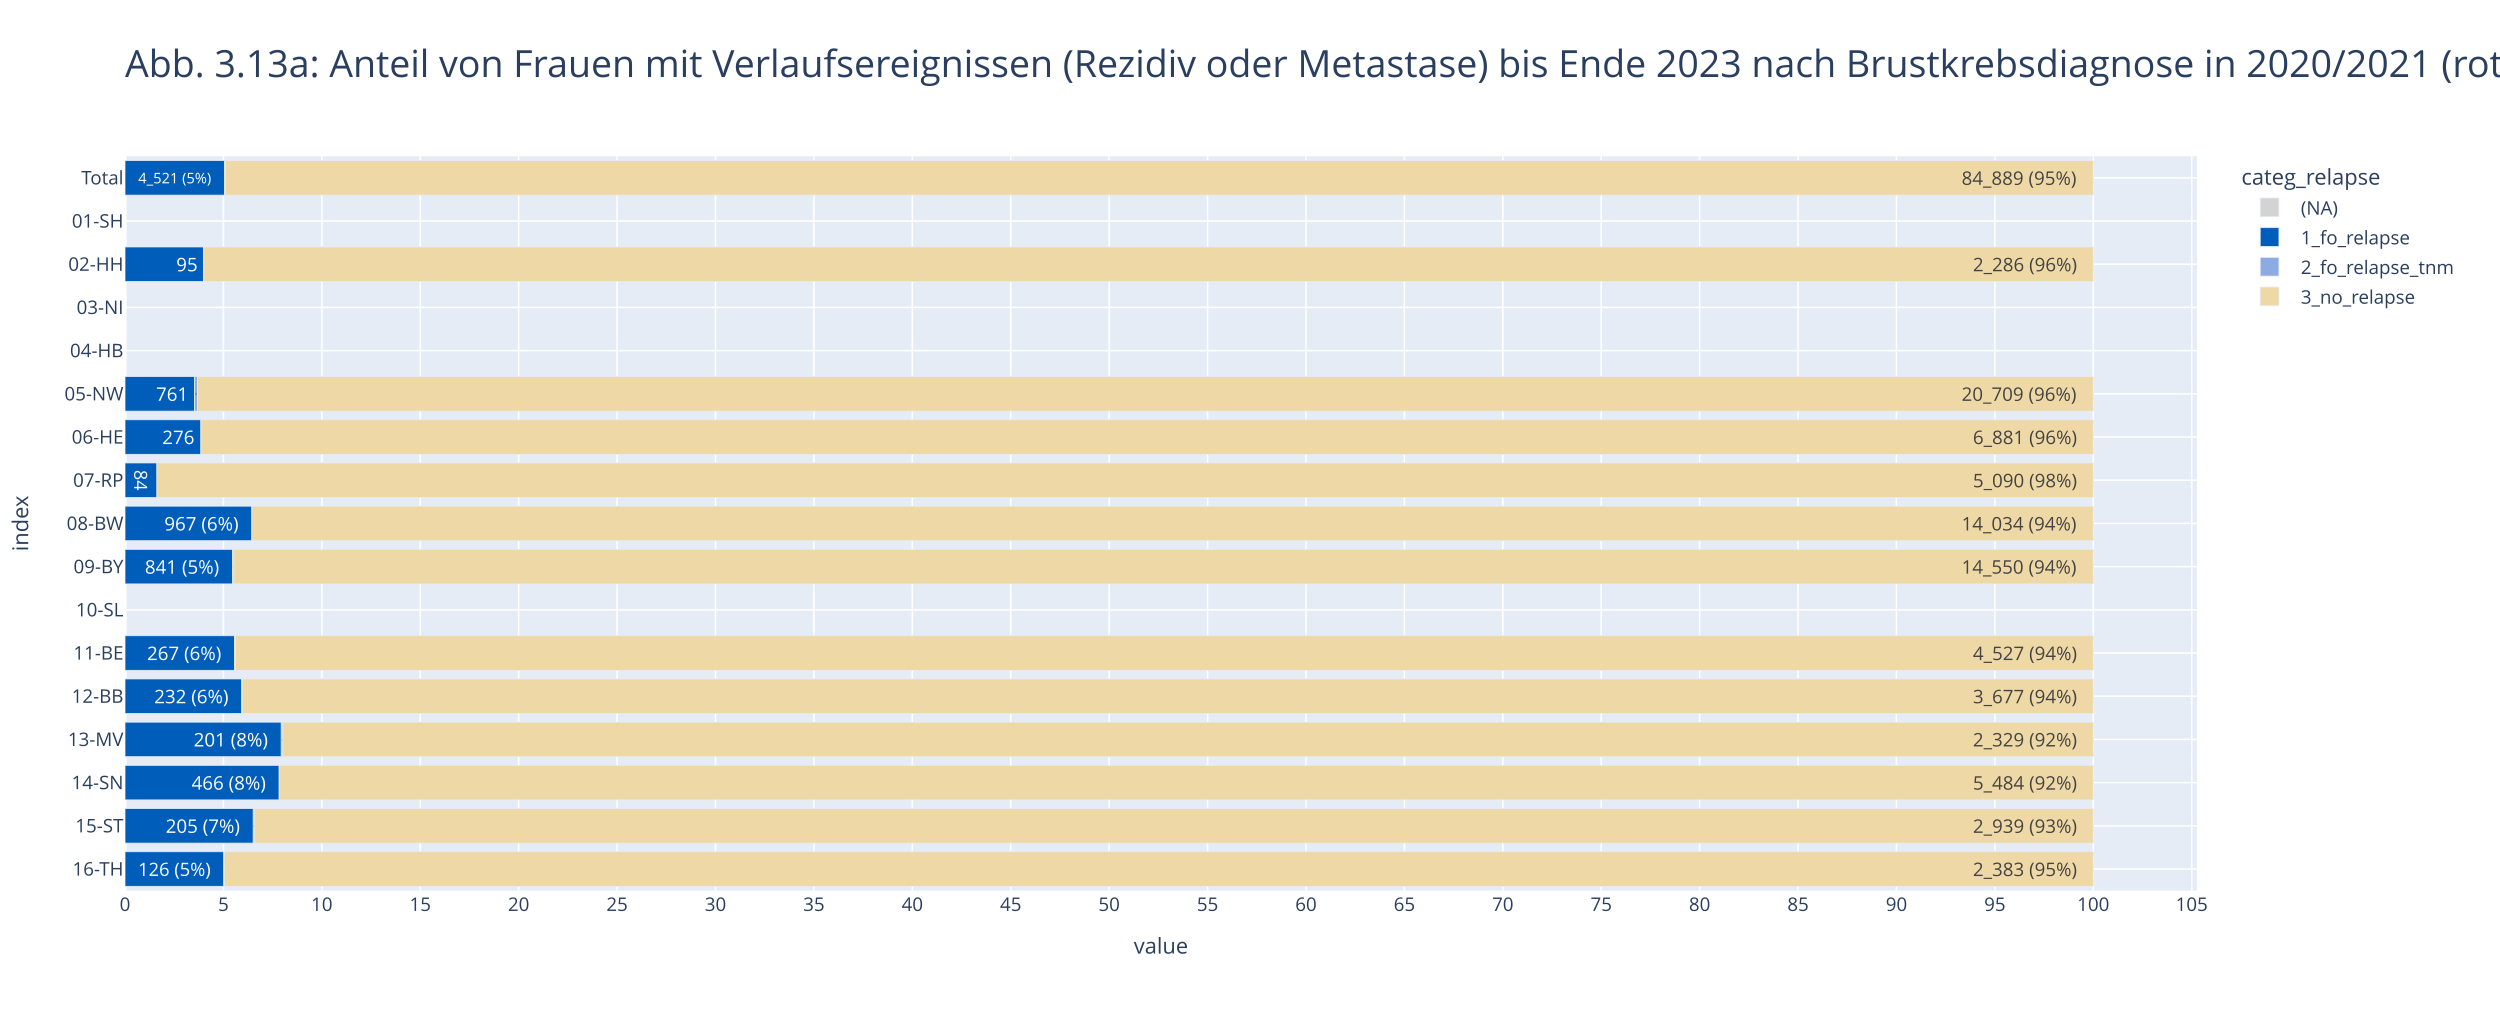
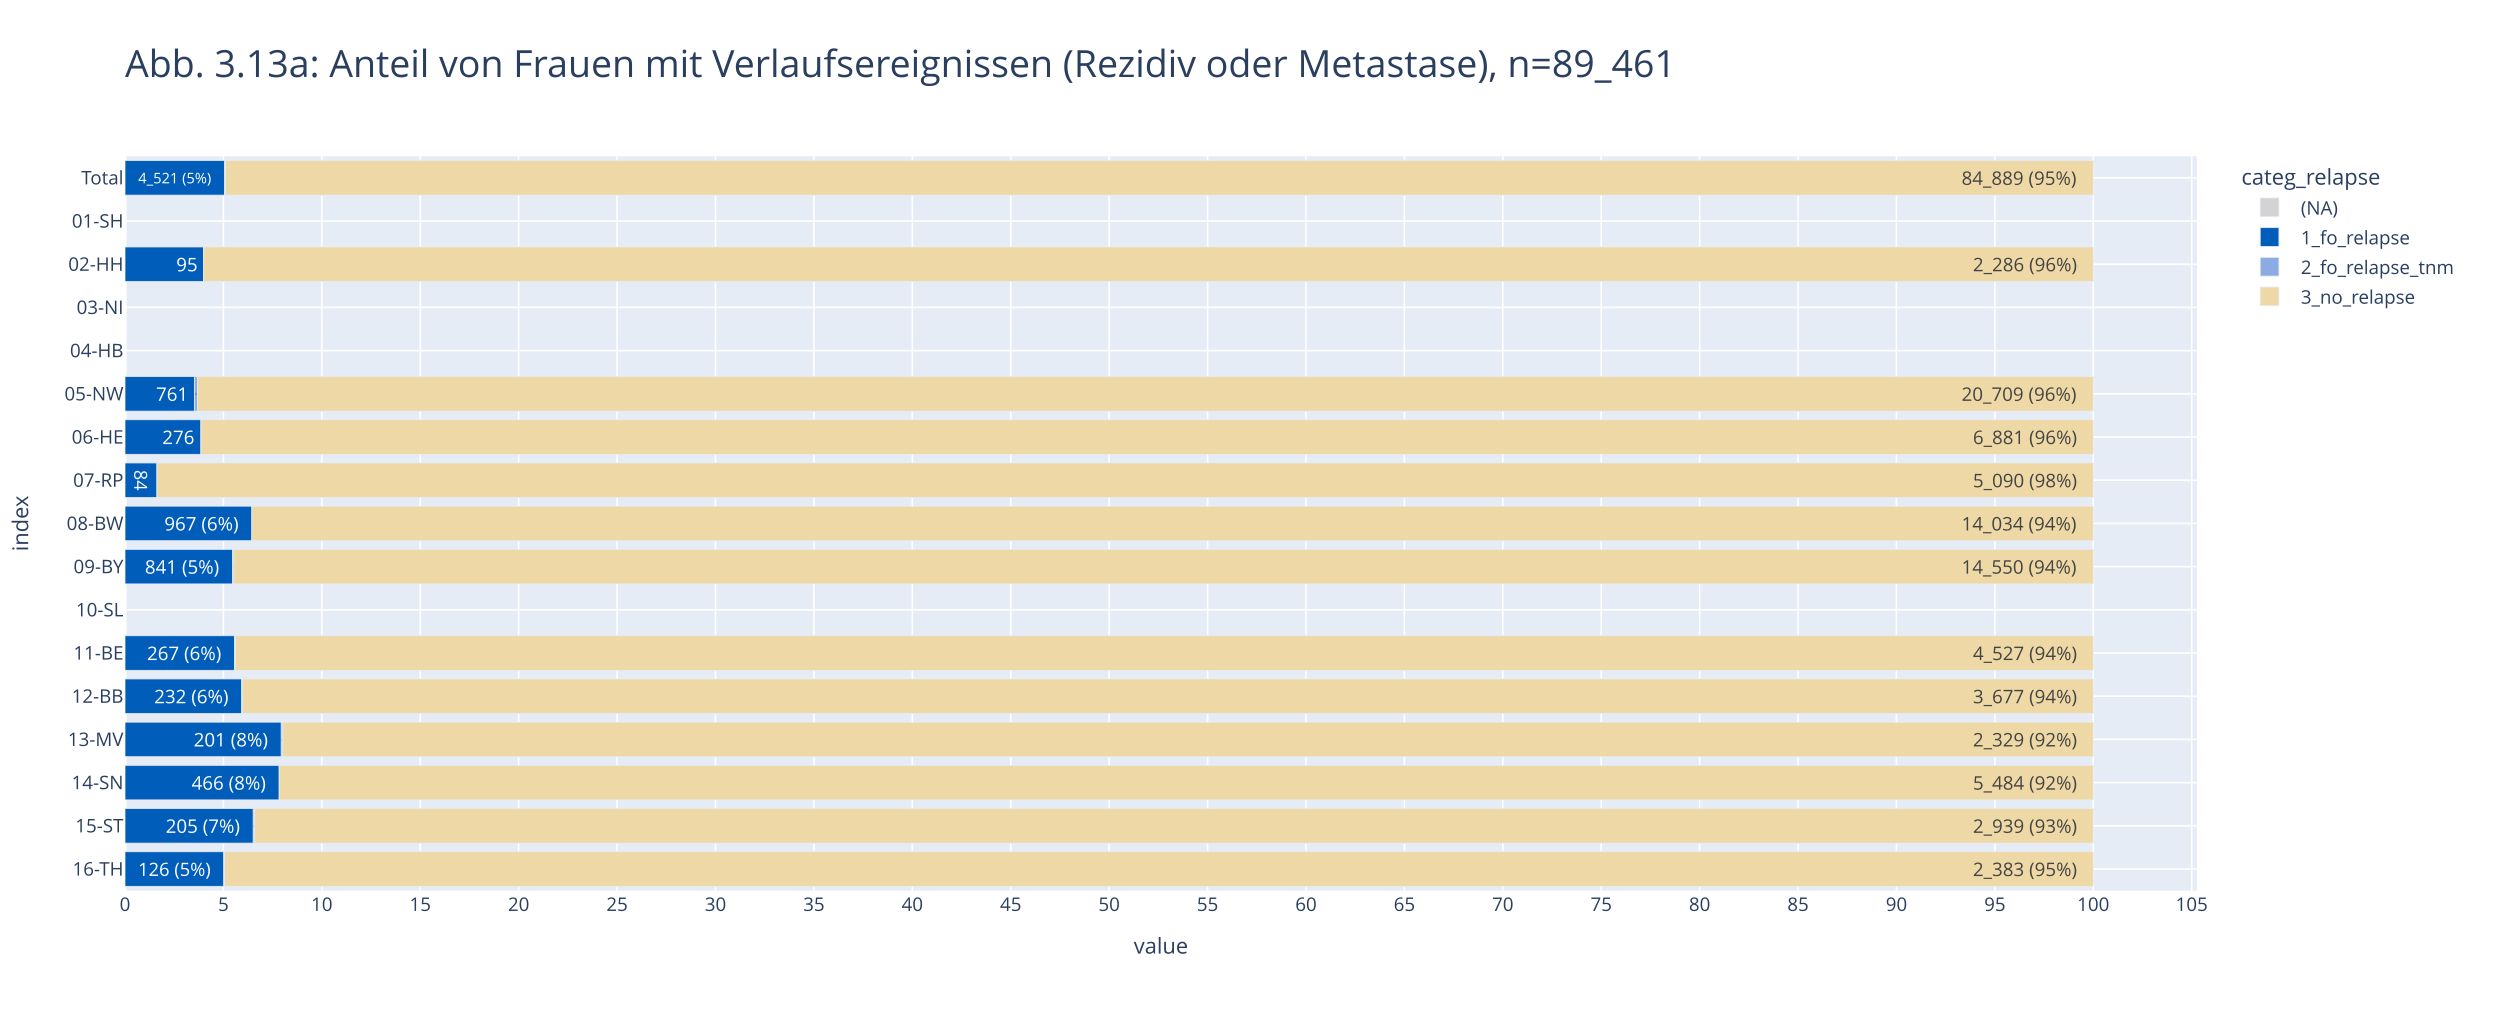
<svg xmlns="http://www.w3.org/2000/svg" class="main-svg" width="1600" height="650" style="" viewBox="0 0 1600 650">
  <rect x="0" y="0" width="1600" height="650" style="fill: rgb(255, 255, 255); fill-opacity: 1;" />
-   <defs id="defs-ddb484">
+   <defs id="defs-aba5b7">
    <g class="clips">
-       <clipPath id="clipddb484xyplot" class="plotclip">
+       <clipPath id="clipaba5b7xyplot" class="plotclip">
        <rect width="1326" height="470" />
      </clipPath>
-       <clipPath class="axesclip" id="clipddb484x">
+       <clipPath class="axesclip" id="clipaba5b7x">
        <rect x="80" y="0" width="1326" height="650" />
      </clipPath>
-       <clipPath class="axesclip" id="clipddb484y">
+       <clipPath class="axesclip" id="clipaba5b7y">
        <rect x="0" y="100" width="1600" height="470" />
      </clipPath>
-       <clipPath class="axesclip" id="clipddb484xy">
+       <clipPath class="axesclip" id="clipaba5b7xy">
        <rect x="80" y="100" width="1326" height="470" />
      </clipPath>
    </g>
    <g class="gradients" />
    <g class="patterns" />
  </defs>
  <g class="bglayer">
    <rect class="bg" x="80" y="100" width="1326" height="470" style="fill: rgb(229, 236, 246); fill-opacity: 1; stroke-width: 0;" />
  </g>
  <g class="layer-below">
    <g class="imagelayer" />
    <g class="shapelayer" />
  </g>
  <g class="cartesianlayer">
    <g class="subplot xy">
      <g class="layer-subplot">
        <g class="shapelayer" />
        <g class="imagelayer" />
      </g>
      <g class="minor-gridlayer">
        <g class="x" />
        <g class="y" />
      </g>
      <g class="gridlayer">
        <g class="x">
          <path class="xgrid crisp" transform="translate(142.99,0)" d="M0,100v470" style="stroke: rgb(255, 255, 255); stroke-opacity: 1; stroke-width: 1px;" />
          <path class="xgrid crisp" transform="translate(205.97,0)" d="M0,100v470" style="stroke: rgb(255, 255, 255); stroke-opacity: 1; stroke-width: 1px;" />
          <path class="xgrid crisp" transform="translate(268.96,0)" d="M0,100v470" style="stroke: rgb(255, 255, 255); stroke-opacity: 1; stroke-width: 1px;" />
          <path class="xgrid crisp" transform="translate(331.94,0)" d="M0,100v470" style="stroke: rgb(255, 255, 255); stroke-opacity: 1; stroke-width: 1px;" />
          <path class="xgrid crisp" transform="translate(394.93,0)" d="M0,100v470" style="stroke: rgb(255, 255, 255); stroke-opacity: 1; stroke-width: 1px;" />
          <path class="xgrid crisp" transform="translate(457.91,0)" d="M0,100v470" style="stroke: rgb(255, 255, 255); stroke-opacity: 1; stroke-width: 1px;" />
          <path class="xgrid crisp" transform="translate(520.9,0)" d="M0,100v470" style="stroke: rgb(255, 255, 255); stroke-opacity: 1; stroke-width: 1px;" />
          <path class="xgrid crisp" transform="translate(583.88,0)" d="M0,100v470" style="stroke: rgb(255, 255, 255); stroke-opacity: 1; stroke-width: 1px;" />
          <path class="xgrid crisp" transform="translate(646.87,0)" d="M0,100v470" style="stroke: rgb(255, 255, 255); stroke-opacity: 1; stroke-width: 1px;" />
          <path class="xgrid crisp" transform="translate(709.85,0)" d="M0,100v470" style="stroke: rgb(255, 255, 255); stroke-opacity: 1; stroke-width: 1px;" />
          <path class="xgrid crisp" transform="translate(772.84,0)" d="M0,100v470" style="stroke: rgb(255, 255, 255); stroke-opacity: 1; stroke-width: 1px;" />
          <path class="xgrid crisp" transform="translate(835.82,0)" d="M0,100v470" style="stroke: rgb(255, 255, 255); stroke-opacity: 1; stroke-width: 1px;" />
          <path class="xgrid crisp" transform="translate(898.81,0)" d="M0,100v470" style="stroke: rgb(255, 255, 255); stroke-opacity: 1; stroke-width: 1px;" />
          <path class="xgrid crisp" transform="translate(961.79,0)" d="M0,100v470" style="stroke: rgb(255, 255, 255); stroke-opacity: 1; stroke-width: 1px;" />
          <path class="xgrid crisp" transform="translate(1024.78,0)" d="M0,100v470" style="stroke: rgb(255, 255, 255); stroke-opacity: 1; stroke-width: 1px;" />
          <path class="xgrid crisp" transform="translate(1087.76,0)" d="M0,100v470" style="stroke: rgb(255, 255, 255); stroke-opacity: 1; stroke-width: 1px;" />
          <path class="xgrid crisp" transform="translate(1150.75,0)" d="M0,100v470" style="stroke: rgb(255, 255, 255); stroke-opacity: 1; stroke-width: 1px;" />
          <path class="xgrid crisp" transform="translate(1213.73,0)" d="M0,100v470" style="stroke: rgb(255, 255, 255); stroke-opacity: 1; stroke-width: 1px;" />
          <path class="xgrid crisp" transform="translate(1276.72,0)" d="M0,100v470" style="stroke: rgb(255, 255, 255); stroke-opacity: 1; stroke-width: 1px;" />
          <path class="xgrid crisp" transform="translate(1339.7,0)" d="M0,100v470" style="stroke: rgb(255, 255, 255); stroke-opacity: 1; stroke-width: 1px;" />
          <path class="xgrid crisp" transform="translate(1402.69,0)" d="M0,100v470" style="stroke: rgb(255, 255, 255); stroke-opacity: 1; stroke-width: 1px;" />
        </g>
        <g class="y">
          <path class="ygrid crisp" transform="translate(0,556.18)" d="M80,0h1326" style="stroke: rgb(255, 255, 255); stroke-opacity: 1; stroke-width: 1px;" />
          <path class="ygrid crisp" transform="translate(0,528.53)" d="M80,0h1326" style="stroke: rgb(255, 255, 255); stroke-opacity: 1; stroke-width: 1px;" />
          <path class="ygrid crisp" transform="translate(0,500.88)" d="M80,0h1326" style="stroke: rgb(255, 255, 255); stroke-opacity: 1; stroke-width: 1px;" />
          <path class="ygrid crisp" transform="translate(0,473.24)" d="M80,0h1326" style="stroke: rgb(255, 255, 255); stroke-opacity: 1; stroke-width: 1px;" />
          <path class="ygrid crisp" transform="translate(0,445.59)" d="M80,0h1326" style="stroke: rgb(255, 255, 255); stroke-opacity: 1; stroke-width: 1px;" />
          <path class="ygrid crisp" transform="translate(0,417.94)" d="M80,0h1326" style="stroke: rgb(255, 255, 255); stroke-opacity: 1; stroke-width: 1px;" />
          <path class="ygrid crisp" transform="translate(0,390.29)" d="M80,0h1326" style="stroke: rgb(255, 255, 255); stroke-opacity: 1; stroke-width: 1px;" />
          <path class="ygrid crisp" transform="translate(0,362.65)" d="M80,0h1326" style="stroke: rgb(255, 255, 255); stroke-opacity: 1; stroke-width: 1px;" />
          <path class="ygrid crisp" transform="translate(0,335)" d="M80,0h1326" style="stroke: rgb(255, 255, 255); stroke-opacity: 1; stroke-width: 1px;" />
          <path class="ygrid crisp" transform="translate(0,307.35)" d="M80,0h1326" style="stroke: rgb(255, 255, 255); stroke-opacity: 1; stroke-width: 1px;" />
          <path class="ygrid crisp" transform="translate(0,279.71)" d="M80,0h1326" style="stroke: rgb(255, 255, 255); stroke-opacity: 1; stroke-width: 1px;" />
          <path class="ygrid crisp" transform="translate(0,252.06)" d="M80,0h1326" style="stroke: rgb(255, 255, 255); stroke-opacity: 1; stroke-width: 1px;" />
          <path class="ygrid crisp" transform="translate(0,224.41)" d="M80,0h1326" style="stroke: rgb(255, 255, 255); stroke-opacity: 1; stroke-width: 1px;" />
          <path class="ygrid crisp" transform="translate(0,196.76)" d="M80,0h1326" style="stroke: rgb(255, 255, 255); stroke-opacity: 1; stroke-width: 1px;" />
          <path class="ygrid crisp" transform="translate(0,169.12)" d="M80,0h1326" style="stroke: rgb(255, 255, 255); stroke-opacity: 1; stroke-width: 1px;" />
          <path class="ygrid crisp" transform="translate(0,141.47)" d="M80,0h1326" style="stroke: rgb(255, 255, 255); stroke-opacity: 1; stroke-width: 1px;" />
          <path class="ygrid crisp" transform="translate(0,113.82)" d="M80,0h1326" style="stroke: rgb(255, 255, 255); stroke-opacity: 1; stroke-width: 1px;" />
        </g>
      </g>
      <g class="zerolinelayer">
        <path class="xzl zl crisp" transform="translate(80,0)" d="M0,100v470" style="stroke: rgb(255, 255, 255); stroke-opacity: 1; stroke-width: 2px;" />
      </g>
      <g class="layer-between">
        <g class="shapelayer" />
        <g class="imagelayer" />
      </g>
      <path class="xlines-below" />
      <path class="ylines-below" />
      <g class="overlines-below" />
      <g class="xaxislayer-below" />
      <g class="yaxislayer-below" />
      <g class="overaxes-below" />
      <g class="overplot">
-         <g class="xy" transform="translate(80,100)" clip-path="url(#clipddb484xyplot)">
+         <g class="xy" transform="translate(80,100)" clip-path="url(#clipaba5b7xyplot)">
          <g class="barlayer mlayer">
            <g class="trace bars" style="opacity: 1;">
              <g class="points">
                <g class="point">
                  <path d="M0,24.88V2.76H0V24.88Z" style="vector-effect: none; opacity: 1; stroke-width: 0.5px; fill: rgb(211, 211, 211); fill-opacity: 1; stroke: rgb(229, 236, 246); stroke-opacity: 1;" />
                </g>
                <g class="point">
                  <path d="M0,0Z" style="vector-effect: none; opacity: 1; stroke-width: 0px; fill: rgb(211, 211, 211); fill-opacity: 1; stroke: rgb(229, 236, 246); stroke-opacity: 1;" />
                </g>
                <g class="point">
                  <path d="M0,0Z" style="vector-effect: none; opacity: 1; stroke-width: 0px; fill: rgb(211, 211, 211); fill-opacity: 1; stroke: rgb(229, 236, 246); stroke-opacity: 1;" />
                </g>
                <g class="point">
                  <path d="M0,0Z" style="vector-effect: none; opacity: 1; stroke-width: 0px; fill: rgb(211, 211, 211); fill-opacity: 1; stroke: rgb(229, 236, 246); stroke-opacity: 1;" />
                </g>
                <g class="point">
                  <path d="M0,0Z" style="vector-effect: none; opacity: 1; stroke-width: 0px; fill: rgb(211, 211, 211); fill-opacity: 1; stroke: rgb(229, 236, 246); stroke-opacity: 1;" />
                </g>
              </g>
            </g>
            <g class="trace bars" style="opacity: 1;">
              <g class="points">
                <g class="point">
                  <path d="M0,24.88V2.76H63.66V24.88Z" style="vector-effect: none; opacity: 1; stroke-width: 0.5px; fill: rgb(0, 93, 185); fill-opacity: 1; stroke: rgb(229, 236, 246); stroke-opacity: 1;" />
                  <text class="bartext bartext-inside" text-anchor="middle" data-notex="1" x="0" y="0" style="font-family: 'Open Sans', verdana, arial, sans-serif; font-size: 12px; fill: rgb(255, 255, 255); fill-opacity: 1; white-space: pre;" transform="translate(31.83,17.33526)scale(0.7811685)">4_521 (5%)</text>
                </g>
                <g class="point">
                  <path d="M0,80.18V58.06H50.26V80.18Z" style="vector-effect: none; opacity: 1; stroke-width: 0.5px; fill: rgb(0, 93, 185); fill-opacity: 1; stroke: rgb(229, 236, 246); stroke-opacity: 1;" />
                  <text class="bartext bartext-inside" text-anchor="middle" data-notex="1" x="0" y="0" style="font-family: 'Open Sans', verdana, arial, sans-serif; font-size: 12px; fill: rgb(255, 255, 255); fill-opacity: 1; white-space: pre;" transform="translate(39.62719,73.62)">95</text>
                </g>
                <g class="point">
                  <path d="M0,163.12V141H44.58V163.12Z" style="vector-effect: none; opacity: 1; stroke-width: 0.5px; fill: rgb(0, 93, 185); fill-opacity: 1; stroke: rgb(229, 236, 246); stroke-opacity: 1;" />
                  <text class="bartext bartext-inside" text-anchor="middle" data-notex="1" x="0" y="0" style="font-family: 'Open Sans', verdana, arial, sans-serif; font-size: 12px; fill: rgb(255, 255, 255); fill-opacity: 1; white-space: pre;" transform="translate(30.13469,156.56)">761</text>
                </g>
                <g class="point">
                  <path d="M0,190.76V168.65H48.58V190.76Z" style="vector-effect: none; opacity: 1; stroke-width: 0.5px; fill: rgb(0, 93, 185); fill-opacity: 1; stroke: rgb(229, 236, 246); stroke-opacity: 1;" />
                  <text class="bartext bartext-inside" text-anchor="middle" data-notex="1" x="0" y="0" style="font-family: 'Open Sans', verdana, arial, sans-serif; font-size: 12px; fill: rgb(255, 255, 255); fill-opacity: 1; white-space: pre;" transform="translate(34.13469,184.205)">276</text>
                </g>
                <g class="point">
                  <path d="M0,218.41V196.29H20.45V218.41Z" style="vector-effect: none; opacity: 1; stroke-width: 0.5px; fill: rgb(0, 93, 185); fill-opacity: 1; stroke: rgb(229, 236, 246); stroke-opacity: 1;" />
                  <text class="bartext bartext-inside" text-anchor="middle" data-notex="1" x="0" y="0" style="font-family: 'Open Sans', verdana, arial, sans-serif; font-size: 12px; fill: rgb(255, 255, 255); fill-opacity: 1; white-space: pre;" transform="translate(10.225,211.685)scale(0.9633333)rotate(90 0 -4.5)">84</text>
                </g>
                <g class="point">
                  <path d="M0,246.06V223.94H81.2V246.06Z" style="vector-effect: none; opacity: 1; stroke-width: 0.5px; fill: rgb(0, 93, 185); fill-opacity: 1; stroke: rgb(229, 236, 246); stroke-opacity: 1;" />
                  <text class="bartext bartext-inside" text-anchor="middle" data-notex="1" x="0" y="0" style="font-family: 'Open Sans', verdana, arial, sans-serif; font-size: 12px; fill: rgb(255, 255, 255); fill-opacity: 1; white-space: pre;" transform="translate(48.92656,239.5)">967 (6%)</text>
                </g>
                <g class="point">
                  <path d="M0,273.71V251.59H68.78V273.71Z" style="vector-effect: none; opacity: 1; stroke-width: 0.5px; fill: rgb(0, 93, 185); fill-opacity: 1; stroke: rgb(229, 236, 246); stroke-opacity: 1;" />
                  <text class="bartext bartext-inside" text-anchor="middle" data-notex="1" x="0" y="0" style="font-family: 'Open Sans', verdana, arial, sans-serif; font-size: 12px; fill: rgb(255, 255, 255); fill-opacity: 1; white-space: pre;" transform="translate(36.50656,267.15)">841 (5%)</text>
                </g>
                <g class="point">
                  <path d="M0,329V306.88H70.13V329Z" style="vector-effect: none; opacity: 1; stroke-width: 0.5px; fill: rgb(0, 93, 185); fill-opacity: 1; stroke: rgb(229, 236, 246); stroke-opacity: 1;" />
                  <text class="bartext bartext-inside" text-anchor="middle" data-notex="1" x="0" y="0" style="font-family: 'Open Sans', verdana, arial, sans-serif; font-size: 12px; fill: rgb(255, 255, 255); fill-opacity: 1; white-space: pre;" transform="translate(37.85656,322.44)">267 (6%)</text>
                </g>
                <g class="point">
                  <path d="M0,356.65V334.53H74.74V356.65Z" style="vector-effect: none; opacity: 1; stroke-width: 0.5px; fill: rgb(0, 93, 185); fill-opacity: 1; stroke: rgb(229, 236, 246); stroke-opacity: 1;" />
                  <text class="bartext bartext-inside" text-anchor="middle" data-notex="1" x="0" y="0" style="font-family: 'Open Sans', verdana, arial, sans-serif; font-size: 12px; fill: rgb(255, 255, 255); fill-opacity: 1; white-space: pre;" transform="translate(42.46656,350.09)">232 (6%)</text>
                </g>
                <g class="point">
                  <path d="M0,384.29V362.18H100V384.29Z" style="vector-effect: none; opacity: 1; stroke-width: 0.5px; fill: rgb(0, 93, 185); fill-opacity: 1; stroke: rgb(229, 236, 246); stroke-opacity: 1;" />
                  <text class="bartext bartext-inside" text-anchor="middle" data-notex="1" x="0" y="0" style="font-family: 'Open Sans', verdana, arial, sans-serif; font-size: 12px; fill: rgb(255, 255, 255); fill-opacity: 1; white-space: pre;" transform="translate(67.72656,377.735)">201 (8%)</text>
                </g>
                <g class="point">
                  <path d="M0,411.94V389.82H98.66V411.94Z" style="vector-effect: none; opacity: 1; stroke-width: 0.5px; fill: rgb(0, 93, 185); fill-opacity: 1; stroke: rgb(229, 236, 246); stroke-opacity: 1;" />
                  <text class="bartext bartext-inside" text-anchor="middle" data-notex="1" x="0" y="0" style="font-family: 'Open Sans', verdana, arial, sans-serif; font-size: 12px; fill: rgb(255, 255, 255); fill-opacity: 1; white-space: pre;" transform="translate(66.38656,405.38)">466 (8%)</text>
                </g>
                <g class="point">
                  <path d="M0,439.59V417.47H82.08V439.59Z" style="vector-effect: none; opacity: 1; stroke-width: 0.5px; fill: rgb(0, 93, 185); fill-opacity: 1; stroke: rgb(229, 236, 246); stroke-opacity: 1;" />
                  <text class="bartext bartext-inside" text-anchor="middle" data-notex="1" x="0" y="0" style="font-family: 'Open Sans', verdana, arial, sans-serif; font-size: 12px; fill: rgb(255, 255, 255); fill-opacity: 1; white-space: pre;" transform="translate(49.80656,433.03)">205 (7%)</text>
                </g>
                <g class="point">
                  <path d="M0,467.24V445.12H63.24V467.24Z" style="vector-effect: none; opacity: 1; stroke-width: 0.5px; fill: rgb(0, 93, 185); fill-opacity: 1; stroke: rgb(229, 236, 246); stroke-opacity: 1;" />
                  <text class="bartext bartext-inside" text-anchor="middle" data-notex="1" x="0" y="0" style="font-family: 'Open Sans', verdana, arial, sans-serif; font-size: 12px; fill: rgb(255, 255, 255); fill-opacity: 1; white-space: pre;" transform="translate(31.62,460.5796)scale(0.9776781)">126 (5%)</text>
                </g>
              </g>
            </g>
            <g class="trace bars" style="opacity: 1;">
              <g class="points">
                <g class="point">
                  <path d="M63.66,24.88V2.76H64.38V24.88Z" style="vector-effect: none; opacity: 1; stroke-width: 0.5px; fill: rgb(140, 171, 226); fill-opacity: 1; stroke: rgb(229, 236, 246); stroke-opacity: 1;" />
                  <text class="bartext bartext-inside" text-anchor="middle" data-notex="1" x="0" y="0" style="font-family: 'Open Sans', verdana, arial, sans-serif; font-size: 12px; fill: rgb(68, 68, 68); fill-opacity: 1; white-space: pre;" transform="translate(64.02,14.036)scale(0.048)rotate(90 0 -4.5)">51</text>
                </g>
                <g class="point">
                  <path d="M44.58,163.12V141H46.46V163.12Z" style="vector-effect: none; opacity: 1; stroke-width: 0.5px; fill: rgb(140, 171, 226); fill-opacity: 1; stroke: rgb(229, 236, 246); stroke-opacity: 1;" />
                  <text class="bartext bartext-inside" text-anchor="middle" data-notex="1" x="0" y="0" style="font-family: 'Open Sans', verdana, arial, sans-serif; font-size: 12px; fill: rgb(68, 68, 68); fill-opacity: 1; white-space: pre;" transform="translate(45.52,152.624)scale(0.1253333)rotate(90 0 -4.5)">32</text>
                </g>
                <g class="point">
                  <path d="M68.78,273.71V251.59H69.68V273.71Z" style="vector-effect: none; opacity: 1; stroke-width: 0.5px; fill: rgb(140, 171, 226); fill-opacity: 1; stroke: rgb(229, 236, 246); stroke-opacity: 1;" />
                  <text class="bartext bartext-inside" text-anchor="middle" data-notex="1" x="0" y="0" style="font-family: 'Open Sans', verdana, arial, sans-serif; font-size: 12px; fill: rgb(68, 68, 68); fill-opacity: 1; white-space: pre;" transform="translate(69.23,262.92)scale(0.06)rotate(90 0 -4.5)">11</text>
                </g>
                <g class="point">
                  <path d="M70.13,329V306.88H70.65V329Z" style="vector-effect: none; opacity: 1; stroke-width: 0.5px; fill: rgb(140, 171, 226); fill-opacity: 1; stroke: rgb(229, 236, 246); stroke-opacity: 1;" />
                  <text class="bartext bartext-inside" text-anchor="middle" data-notex="1" x="0" y="0" style="font-family: 'Open Sans', verdana, arial, sans-serif; font-size: 12px; fill: rgb(68, 68, 68); fill-opacity: 1; white-space: pre;" transform="translate(70.39,318.2463)scale(0.06805726)">2</text>
                </g>
                <g class="point">
                  <path d="M74.74,356.65V334.53H75.07V356.65Z" style="vector-effect: none; opacity: 1; stroke-width: 0.5px; fill: rgb(140, 171, 226); fill-opacity: 1; stroke: rgb(229, 236, 246); stroke-opacity: 1;" />
                  <text class="bartext bartext-inside" text-anchor="middle" data-notex="1" x="0" y="0" style="font-family: 'Open Sans', verdana, arial, sans-serif; font-size: 12px; fill: rgb(68, 68, 68); fill-opacity: 1; white-space: pre;" transform="translate(74.905,345.7844)scale(0.04319018)">1</text>
                </g>
                <g class="point">
                  <path d="M100,384.29V362.18H100.99V384.29Z" style="vector-effect: none; opacity: 1; stroke-width: 0.5px; fill: rgb(140, 171, 226); fill-opacity: 1; stroke: rgb(229, 236, 246); stroke-opacity: 1;" />
                  <text class="bartext bartext-inside" text-anchor="middle" data-notex="1" x="0" y="0" style="font-family: 'Open Sans', verdana, arial, sans-serif; font-size: 12px; fill: rgb(68, 68, 68); fill-opacity: 1; white-space: pre;" transform="translate(100.495,373.8181)scale(0.1295706)">2</text>
                </g>
                <g class="point">
                  <path d="M82.08,439.59V417.47H82.89V439.59Z" style="vector-effect: none; opacity: 1; stroke-width: 0.5px; fill: rgb(140, 171, 226); fill-opacity: 1; stroke: rgb(229, 236, 246); stroke-opacity: 1;" />
                  <text class="bartext bartext-inside" text-anchor="middle" data-notex="1" x="0" y="0" style="font-family: 'Open Sans', verdana, arial, sans-serif; font-size: 12px; fill: rgb(68, 68, 68); fill-opacity: 1; white-space: pre;" transform="translate(82.485,429.0071)scale(0.1060123)">2</text>
                </g>
                <g class="point">
                  <path d="M63.24,467.24V445.12H63.74V467.24Z" style="vector-effect: none; opacity: 1; stroke-width: 0.5px; fill: rgb(140, 171, 226); fill-opacity: 1; stroke: rgb(229, 236, 246); stroke-opacity: 1;" />
                  <text class="bartext bartext-inside" text-anchor="middle" data-notex="1" x="0" y="0" style="font-family: 'Open Sans', verdana, arial, sans-serif; font-size: 12px; fill: rgb(68, 68, 68); fill-opacity: 1; white-space: pre;" transform="translate(63.49,456.4745)scale(0.06543967)">1</text>
                </g>
              </g>
            </g>
            <g class="trace bars" style="opacity: 1;">
              <g class="points">
                <g class="point">
                  <path d="M64.38,24.88V2.76H1259.7V24.88Z" style="vector-effect: none; opacity: 1; stroke-width: 0.5px; fill: rgb(238, 216, 165); fill-opacity: 1; stroke: rgb(229, 236, 246); stroke-opacity: 1;" />
                  <text class="bartext bartext-inside" text-anchor="middle" data-notex="1" x="0" y="0" style="font-family: 'Open Sans', verdana, arial, sans-serif; font-size: 12px; fill: rgb(68, 68, 68); fill-opacity: 1; white-space: pre;" transform="translate(1212.169,18.32)">84_889 (95%)</text>
                </g>
                <g class="point">
                  <path d="M50.26,80.18V58.06H1259.7V80.18Z" style="vector-effect: none; opacity: 1; stroke-width: 0.5px; fill: rgb(238, 216, 165); fill-opacity: 1; stroke: rgb(229, 236, 246); stroke-opacity: 1;" />
                  <text class="bartext bartext-inside" text-anchor="middle" data-notex="1" x="0" y="0" style="font-family: 'Open Sans', verdana, arial, sans-serif; font-size: 12px; fill: rgb(68, 68, 68); fill-opacity: 1; white-space: pre;" transform="translate(1215.981,73.62)">2_286 (96%)</text>
                </g>
                <g class="point">
                  <path d="M46.46,163.12V141H1259.7V163.12Z" style="vector-effect: none; opacity: 1; stroke-width: 0.5px; fill: rgb(238, 216, 165); fill-opacity: 1; stroke: rgb(229, 236, 246); stroke-opacity: 1;" />
                  <text class="bartext bartext-inside" text-anchor="middle" data-notex="1" x="0" y="0" style="font-family: 'Open Sans', verdana, arial, sans-serif; font-size: 12px; fill: rgb(68, 68, 68); fill-opacity: 1; white-space: pre;" transform="translate(1212.169,156.56)">20_709 (96%)</text>
                </g>
                <g class="point">
                  <path d="M48.58,190.76V168.65H1259.7V190.76Z" style="vector-effect: none; opacity: 1; stroke-width: 0.5px; fill: rgb(238, 216, 165); fill-opacity: 1; stroke: rgb(229, 236, 246); stroke-opacity: 1;" />
                  <text class="bartext bartext-inside" text-anchor="middle" data-notex="1" x="0" y="0" style="font-family: 'Open Sans', verdana, arial, sans-serif; font-size: 12px; fill: rgb(68, 68, 68); fill-opacity: 1; white-space: pre;" transform="translate(1215.981,184.205)">6_881 (96%)</text>
                </g>
                <g class="point">
                  <path d="M20.45,218.41V196.29H1259.7V218.41Z" style="vector-effect: none; opacity: 1; stroke-width: 0.5px; fill: rgb(238, 216, 165); fill-opacity: 1; stroke: rgb(229, 236, 246); stroke-opacity: 1;" />
                  <text class="bartext bartext-inside" text-anchor="middle" data-notex="1" x="0" y="0" style="font-family: 'Open Sans', verdana, arial, sans-serif; font-size: 12px; fill: rgb(68, 68, 68); fill-opacity: 1; white-space: pre;" transform="translate(1215.981,211.85)">5_090 (98%)</text>
                </g>
                <g class="point">
                  <path d="M81.2,246.06V223.94H1259.7V246.06Z" style="vector-effect: none; opacity: 1; stroke-width: 0.5px; fill: rgb(238, 216, 165); fill-opacity: 1; stroke: rgb(229, 236, 246); stroke-opacity: 1;" />
                  <text class="bartext bartext-inside" text-anchor="middle" data-notex="1" x="0" y="0" style="font-family: 'Open Sans', verdana, arial, sans-serif; font-size: 12px; fill: rgb(68, 68, 68); fill-opacity: 1; white-space: pre;" transform="translate(1212.169,239.5)">14_034 (94%)</text>
                </g>
                <g class="point">
                  <path d="M69.68,273.71V251.59H1259.7V273.71Z" style="vector-effect: none; opacity: 1; stroke-width: 0.5px; fill: rgb(238, 216, 165); fill-opacity: 1; stroke: rgb(229, 236, 246); stroke-opacity: 1;" />
                  <text class="bartext bartext-inside" text-anchor="middle" data-notex="1" x="0" y="0" style="font-family: 'Open Sans', verdana, arial, sans-serif; font-size: 12px; fill: rgb(68, 68, 68); fill-opacity: 1; white-space: pre;" transform="translate(1212.169,267.15)">14_550 (94%)</text>
                </g>
                <g class="point">
                  <path d="M70.65,329V306.88H1259.7V329Z" style="vector-effect: none; opacity: 1; stroke-width: 0.5px; fill: rgb(238, 216, 165); fill-opacity: 1; stroke: rgb(229, 236, 246); stroke-opacity: 1;" />
                  <text class="bartext bartext-inside" text-anchor="middle" data-notex="1" x="0" y="0" style="font-family: 'Open Sans', verdana, arial, sans-serif; font-size: 12px; fill: rgb(68, 68, 68); fill-opacity: 1; white-space: pre;" transform="translate(1215.981,322.44)">4_527 (94%)</text>
                </g>
                <g class="point">
                  <path d="M75.07,356.65V334.53H1259.7V356.65Z" style="vector-effect: none; opacity: 1; stroke-width: 0.5px; fill: rgb(238, 216, 165); fill-opacity: 1; stroke: rgb(229, 236, 246); stroke-opacity: 1;" />
                  <text class="bartext bartext-inside" text-anchor="middle" data-notex="1" x="0" y="0" style="font-family: 'Open Sans', verdana, arial, sans-serif; font-size: 12px; fill: rgb(68, 68, 68); fill-opacity: 1; white-space: pre;" transform="translate(1215.981,350.09)">3_677 (94%)</text>
                </g>
                <g class="point">
                  <path d="M100.99,384.29V362.18H1259.7V384.29Z" style="vector-effect: none; opacity: 1; stroke-width: 0.5px; fill: rgb(238, 216, 165); fill-opacity: 1; stroke: rgb(229, 236, 246); stroke-opacity: 1;" />
                  <text class="bartext bartext-inside" text-anchor="middle" data-notex="1" x="0" y="0" style="font-family: 'Open Sans', verdana, arial, sans-serif; font-size: 12px; fill: rgb(68, 68, 68); fill-opacity: 1; white-space: pre;" transform="translate(1215.981,377.735)">2_329 (92%)</text>
                </g>
                <g class="point">
                  <path d="M98.66,411.94V389.82H1259.7V411.94Z" style="vector-effect: none; opacity: 1; stroke-width: 0.5px; fill: rgb(238, 216, 165); fill-opacity: 1; stroke: rgb(229, 236, 246); stroke-opacity: 1;" />
                  <text class="bartext bartext-inside" text-anchor="middle" data-notex="1" x="0" y="0" style="font-family: 'Open Sans', verdana, arial, sans-serif; font-size: 12px; fill: rgb(68, 68, 68); fill-opacity: 1; white-space: pre;" transform="translate(1215.981,405.38)">5_484 (92%)</text>
                </g>
                <g class="point">
                  <path d="M82.89,439.59V417.47H1259.7V439.59Z" style="vector-effect: none; opacity: 1; stroke-width: 0.5px; fill: rgb(238, 216, 165); fill-opacity: 1; stroke: rgb(229, 236, 246); stroke-opacity: 1;" />
                  <text class="bartext bartext-inside" text-anchor="middle" data-notex="1" x="0" y="0" style="font-family: 'Open Sans', verdana, arial, sans-serif; font-size: 12px; fill: rgb(68, 68, 68); fill-opacity: 1; white-space: pre;" transform="translate(1215.981,433.03)">2_939 (93%)</text>
                </g>
                <g class="point">
                  <path d="M63.74,467.24V445.12H1259.7V467.24Z" style="vector-effect: none; opacity: 1; stroke-width: 0.5px; fill: rgb(238, 216, 165); fill-opacity: 1; stroke: rgb(229, 236, 246); stroke-opacity: 1;" />
                  <text class="bartext bartext-inside" text-anchor="middle" data-notex="1" x="0" y="0" style="font-family: 'Open Sans', verdana, arial, sans-serif; font-size: 12px; fill: rgb(68, 68, 68); fill-opacity: 1; white-space: pre;" transform="translate(1215.981,460.68)">2_383 (95%)</text>
                </g>
              </g>
            </g>
          </g>
        </g>
      </g>
      <g class="zerolinelayer-above" />
      <path class="xlines-above crisp" d="M0,0" style="fill: none;" />
      <path class="ylines-above crisp" d="M0,0" style="fill: none;" />
      <g class="overlines-above" />
      <g class="xaxislayer-above">
        <g class="xtick">
          <text text-anchor="middle" x="0" y="583" transform="translate(80,0)" style="font-family: 'Open Sans', verdana, arial, sans-serif; font-size: 12px; fill: rgb(42, 63, 95); fill-opacity: 1; white-space: pre;">0</text>
        </g>
        <g class="xtick">
          <text text-anchor="middle" x="0" y="583" style="font-family: 'Open Sans', verdana, arial, sans-serif; font-size: 12px; fill: rgb(42, 63, 95); fill-opacity: 1; white-space: pre;" transform="translate(142.99,0)">5</text>
        </g>
        <g class="xtick">
          <text text-anchor="middle" x="0" y="583" style="font-family: 'Open Sans', verdana, arial, sans-serif; font-size: 12px; fill: rgb(42, 63, 95); fill-opacity: 1; white-space: pre;" transform="translate(205.97,0)">10</text>
        </g>
        <g class="xtick">
          <text text-anchor="middle" x="0" y="583" style="font-family: 'Open Sans', verdana, arial, sans-serif; font-size: 12px; fill: rgb(42, 63, 95); fill-opacity: 1; white-space: pre;" transform="translate(268.96,0)">15</text>
        </g>
        <g class="xtick">
          <text text-anchor="middle" x="0" y="583" style="font-family: 'Open Sans', verdana, arial, sans-serif; font-size: 12px; fill: rgb(42, 63, 95); fill-opacity: 1; white-space: pre;" transform="translate(331.94,0)">20</text>
        </g>
        <g class="xtick">
          <text text-anchor="middle" x="0" y="583" style="font-family: 'Open Sans', verdana, arial, sans-serif; font-size: 12px; fill: rgb(42, 63, 95); fill-opacity: 1; white-space: pre;" transform="translate(394.93,0)">25</text>
        </g>
        <g class="xtick">
          <text text-anchor="middle" x="0" y="583" style="font-family: 'Open Sans', verdana, arial, sans-serif; font-size: 12px; fill: rgb(42, 63, 95); fill-opacity: 1; white-space: pre;" transform="translate(457.91,0)">30</text>
        </g>
        <g class="xtick">
          <text text-anchor="middle" x="0" y="583" style="font-family: 'Open Sans', verdana, arial, sans-serif; font-size: 12px; fill: rgb(42, 63, 95); fill-opacity: 1; white-space: pre;" transform="translate(520.9,0)">35</text>
        </g>
        <g class="xtick">
          <text text-anchor="middle" x="0" y="583" style="font-family: 'Open Sans', verdana, arial, sans-serif; font-size: 12px; fill: rgb(42, 63, 95); fill-opacity: 1; white-space: pre;" transform="translate(583.88,0)">40</text>
        </g>
        <g class="xtick">
          <text text-anchor="middle" x="0" y="583" style="font-family: 'Open Sans', verdana, arial, sans-serif; font-size: 12px; fill: rgb(42, 63, 95); fill-opacity: 1; white-space: pre;" transform="translate(646.87,0)">45</text>
        </g>
        <g class="xtick">
          <text text-anchor="middle" x="0" y="583" style="font-family: 'Open Sans', verdana, arial, sans-serif; font-size: 12px; fill: rgb(42, 63, 95); fill-opacity: 1; white-space: pre;" transform="translate(709.85,0)">50</text>
        </g>
        <g class="xtick">
          <text text-anchor="middle" x="0" y="583" style="font-family: 'Open Sans', verdana, arial, sans-serif; font-size: 12px; fill: rgb(42, 63, 95); fill-opacity: 1; white-space: pre;" transform="translate(772.84,0)">55</text>
        </g>
        <g class="xtick">
          <text text-anchor="middle" x="0" y="583" style="font-family: 'Open Sans', verdana, arial, sans-serif; font-size: 12px; fill: rgb(42, 63, 95); fill-opacity: 1; white-space: pre;" transform="translate(835.82,0)">60</text>
        </g>
        <g class="xtick">
          <text text-anchor="middle" x="0" y="583" style="font-family: 'Open Sans', verdana, arial, sans-serif; font-size: 12px; fill: rgb(42, 63, 95); fill-opacity: 1; white-space: pre;" transform="translate(898.81,0)">65</text>
        </g>
        <g class="xtick">
          <text text-anchor="middle" x="0" y="583" style="font-family: 'Open Sans', verdana, arial, sans-serif; font-size: 12px; fill: rgb(42, 63, 95); fill-opacity: 1; white-space: pre;" transform="translate(961.79,0)">70</text>
        </g>
        <g class="xtick">
          <text text-anchor="middle" x="0" y="583" style="font-family: 'Open Sans', verdana, arial, sans-serif; font-size: 12px; fill: rgb(42, 63, 95); fill-opacity: 1; white-space: pre;" transform="translate(1024.78,0)">75</text>
        </g>
        <g class="xtick">
          <text text-anchor="middle" x="0" y="583" style="font-family: 'Open Sans', verdana, arial, sans-serif; font-size: 12px; fill: rgb(42, 63, 95); fill-opacity: 1; white-space: pre;" transform="translate(1087.76,0)">80</text>
        </g>
        <g class="xtick">
          <text text-anchor="middle" x="0" y="583" style="font-family: 'Open Sans', verdana, arial, sans-serif; font-size: 12px; fill: rgb(42, 63, 95); fill-opacity: 1; white-space: pre;" transform="translate(1150.75,0)">85</text>
        </g>
        <g class="xtick">
          <text text-anchor="middle" x="0" y="583" style="font-family: 'Open Sans', verdana, arial, sans-serif; font-size: 12px; fill: rgb(42, 63, 95); fill-opacity: 1; white-space: pre;" transform="translate(1213.73,0)">90</text>
        </g>
        <g class="xtick">
          <text text-anchor="middle" x="0" y="583" style="font-family: 'Open Sans', verdana, arial, sans-serif; font-size: 12px; fill: rgb(42, 63, 95); fill-opacity: 1; white-space: pre;" transform="translate(1276.72,0)">95</text>
        </g>
        <g class="xtick">
          <text text-anchor="middle" x="0" y="583" style="font-family: 'Open Sans', verdana, arial, sans-serif; font-size: 12px; fill: rgb(42, 63, 95); fill-opacity: 1; white-space: pre;" transform="translate(1339.7,0)">100</text>
        </g>
        <g class="xtick">
          <text text-anchor="middle" x="0" y="583" style="font-family: 'Open Sans', verdana, arial, sans-serif; font-size: 12px; fill: rgb(42, 63, 95); fill-opacity: 1; white-space: pre;" transform="translate(1402.69,0)">105</text>
        </g>
      </g>
      <g class="yaxislayer-above">
        <g class="ytick">
          <text text-anchor="end" x="79" y="4.2" transform="translate(0,556.18)" style="font-family: 'Open Sans', verdana, arial, sans-serif; font-size: 12px; fill: rgb(42, 63, 95); fill-opacity: 1; white-space: pre;">16-TH</text>
        </g>
        <g class="ytick">
          <text text-anchor="end" x="79" y="4.2" transform="translate(0,528.53)" style="font-family: 'Open Sans', verdana, arial, sans-serif; font-size: 12px; fill: rgb(42, 63, 95); fill-opacity: 1; white-space: pre;">15-ST</text>
        </g>
        <g class="ytick">
          <text text-anchor="end" x="79" y="4.2" transform="translate(0,500.88)" style="font-family: 'Open Sans', verdana, arial, sans-serif; font-size: 12px; fill: rgb(42, 63, 95); fill-opacity: 1; white-space: pre;">14-SN</text>
        </g>
        <g class="ytick">
          <text text-anchor="end" x="79" y="4.2" transform="translate(0,473.24)" style="font-family: 'Open Sans', verdana, arial, sans-serif; font-size: 12px; fill: rgb(42, 63, 95); fill-opacity: 1; white-space: pre;">13-MV</text>
        </g>
        <g class="ytick">
          <text text-anchor="end" x="79" y="4.2" transform="translate(0,445.59)" style="font-family: 'Open Sans', verdana, arial, sans-serif; font-size: 12px; fill: rgb(42, 63, 95); fill-opacity: 1; white-space: pre;">12-BB</text>
        </g>
        <g class="ytick">
          <text text-anchor="end" x="79" y="4.2" transform="translate(0,417.94)" style="font-family: 'Open Sans', verdana, arial, sans-serif; font-size: 12px; fill: rgb(42, 63, 95); fill-opacity: 1; white-space: pre;">11-BE</text>
        </g>
        <g class="ytick">
          <text text-anchor="end" x="79" y="4.2" transform="translate(0,390.29)" style="font-family: 'Open Sans', verdana, arial, sans-serif; font-size: 12px; fill: rgb(42, 63, 95); fill-opacity: 1; white-space: pre;">10-SL</text>
        </g>
        <g class="ytick">
          <text text-anchor="end" x="79" y="4.2" transform="translate(0,362.65)" style="font-family: 'Open Sans', verdana, arial, sans-serif; font-size: 12px; fill: rgb(42, 63, 95); fill-opacity: 1; white-space: pre;">09-BY</text>
        </g>
        <g class="ytick">
          <text text-anchor="end" x="79" y="4.2" transform="translate(0,335)" style="font-family: 'Open Sans', verdana, arial, sans-serif; font-size: 12px; fill: rgb(42, 63, 95); fill-opacity: 1; white-space: pre;">08-BW</text>
        </g>
        <g class="ytick">
          <text text-anchor="end" x="79" y="4.2" transform="translate(0,307.35)" style="font-family: 'Open Sans', verdana, arial, sans-serif; font-size: 12px; fill: rgb(42, 63, 95); fill-opacity: 1; white-space: pre;">07-RP</text>
        </g>
        <g class="ytick">
          <text text-anchor="end" x="79" y="4.2" transform="translate(0,279.71)" style="font-family: 'Open Sans', verdana, arial, sans-serif; font-size: 12px; fill: rgb(42, 63, 95); fill-opacity: 1; white-space: pre;">06-HE</text>
        </g>
        <g class="ytick">
          <text text-anchor="end" x="79" y="4.2" transform="translate(0,252.06)" style="font-family: 'Open Sans', verdana, arial, sans-serif; font-size: 12px; fill: rgb(42, 63, 95); fill-opacity: 1; white-space: pre;">05-NW</text>
        </g>
        <g class="ytick">
          <text text-anchor="end" x="79" y="4.2" transform="translate(0,224.41)" style="font-family: 'Open Sans', verdana, arial, sans-serif; font-size: 12px; fill: rgb(42, 63, 95); fill-opacity: 1; white-space: pre;">04-HB</text>
        </g>
        <g class="ytick">
          <text text-anchor="end" x="79" y="4.2" transform="translate(0,196.76)" style="font-family: 'Open Sans', verdana, arial, sans-serif; font-size: 12px; fill: rgb(42, 63, 95); fill-opacity: 1; white-space: pre;">03-NI</text>
        </g>
        <g class="ytick">
          <text text-anchor="end" x="79" y="4.2" transform="translate(0,169.12)" style="font-family: 'Open Sans', verdana, arial, sans-serif; font-size: 12px; fill: rgb(42, 63, 95); fill-opacity: 1; white-space: pre;">02-HH</text>
        </g>
        <g class="ytick">
          <text text-anchor="end" x="79" y="4.2" transform="translate(0,141.47)" style="font-family: 'Open Sans', verdana, arial, sans-serif; font-size: 12px; fill: rgb(42, 63, 95); fill-opacity: 1; white-space: pre;">01-SH</text>
        </g>
        <g class="ytick">
          <text text-anchor="end" x="79" y="4.2" transform="translate(0,113.82)" style="font-family: 'Open Sans', verdana, arial, sans-serif; font-size: 12px; fill: rgb(42, 63, 95); fill-opacity: 1; white-space: pre;"> Total</text>
        </g>
      </g>
      <g class="overaxes-above" />
    </g>
  </g>
  <g class="polarlayer" />
  <g class="smithlayer" />
  <g class="ternarylayer" />
  <g class="geolayer" />
  <g class="funnelarealayer" />
  <g class="pielayer" />
  <g class="iciclelayer" />
  <g class="treemaplayer" />
  <g class="sunburstlayer" />
  <g class="glimages" />
-   <defs id="topdefs-ddb484">
+   <defs id="topdefs-aba5b7">
    <g class="clips" />
-     <clipPath id="legendddb484">
+     <clipPath id="legendaba5b7">
      <rect width="155" height="105" x="0" y="0" />
    </clipPath>
  </defs>
  <g class="layer-above">
    <g class="imagelayer" />
    <g class="shapelayer" />
  </g>
  <g class="infolayer">
    <g class="legend" pointer-events="all" transform="translate(1432.52,100)">
      <rect class="bg" shape-rendering="crispEdges" style="stroke: rgb(68, 68, 68); stroke-opacity: 1; fill: rgb(255, 255, 255); fill-opacity: 1; stroke-width: 0px;" width="155" height="105" x="0" y="0" />
-       <g class="scrollbox" transform="" clip-path="url(#legendddb484)">
+       <g class="scrollbox" transform="" clip-path="url(#legendaba5b7)">
        <text class="legendtitletext" text-anchor="start" x="2" y="18.2" style="font-family: 'Open Sans', verdana, arial, sans-serif; font-size: 14px; fill: rgb(42, 63, 95); fill-opacity: 1; white-space: pre; opacity: 1;">categ_relapse</text>
        <g class="groups">
          <g class="traces" transform="translate(0,32.7)" style="opacity: 1;">
            <text class="legendtext" text-anchor="start" x="40" y="4.68" style="font-family: 'Open Sans', verdana, arial, sans-serif; font-size: 12px; fill: rgb(42, 63, 95); fill-opacity: 1; white-space: pre;">(NA)</text>
            <g class="layers" style="opacity: 1;">
              <g class="legendfill" />
              <g class="legendlines" />
              <g class="legendsymbols">
                <g class="legendpoints">
                  <path class="legendundefined" d="M6,6H-6V-6H6Z" transform="translate(20,0)" style="stroke-width: 0.5px; fill: rgb(211, 211, 211); fill-opacity: 1; stroke: rgb(229, 236, 246); stroke-opacity: 1;" />
                </g>
              </g>
            </g>
            <rect class="legendtoggle" x="0" y="-9.5" width="149.672" height="19" style="fill: rgb(0, 0, 0); fill-opacity: 0;" />
          </g>
          <g class="traces" transform="translate(0,51.7)" style="opacity: 1;">
            <text class="legendtext" text-anchor="start" x="40" y="4.68" style="font-family: 'Open Sans', verdana, arial, sans-serif; font-size: 12px; fill: rgb(42, 63, 95); fill-opacity: 1; white-space: pre;">1_fo_relapse</text>
            <g class="layers" style="opacity: 1;">
              <g class="legendfill" />
              <g class="legendlines" />
              <g class="legendsymbols">
                <g class="legendpoints">
                  <path class="legendundefined" d="M6,6H-6V-6H6Z" transform="translate(20,0)" style="stroke-width: 0.5px; fill: rgb(0, 93, 185); fill-opacity: 1; stroke: rgb(229, 236, 246); stroke-opacity: 1;" />
                </g>
              </g>
            </g>
            <rect class="legendtoggle" x="0" y="-9.5" width="149.672" height="19" style="fill: rgb(0, 0, 0); fill-opacity: 0;" />
          </g>
          <g class="traces" transform="translate(0,70.7)" style="opacity: 1;">
            <text class="legendtext" text-anchor="start" x="40" y="4.68" style="font-family: 'Open Sans', verdana, arial, sans-serif; font-size: 12px; fill: rgb(42, 63, 95); fill-opacity: 1; white-space: pre;">2_fo_relapse_tnm</text>
            <g class="layers" style="opacity: 1;">
              <g class="legendfill" />
              <g class="legendlines" />
              <g class="legendsymbols">
                <g class="legendpoints">
                  <path class="legendundefined" d="M6,6H-6V-6H6Z" transform="translate(20,0)" style="stroke-width: 0.5px; fill: rgb(140, 171, 226); fill-opacity: 1; stroke: rgb(229, 236, 246); stroke-opacity: 1;" />
                </g>
              </g>
            </g>
            <rect class="legendtoggle" x="0" y="-9.5" width="149.672" height="19" style="fill: rgb(0, 0, 0); fill-opacity: 0;" />
          </g>
          <g class="traces" transform="translate(0,89.7)" style="opacity: 1;">
            <text class="legendtext" text-anchor="start" x="40" y="4.68" style="font-family: 'Open Sans', verdana, arial, sans-serif; font-size: 12px; fill: rgb(42, 63, 95); fill-opacity: 1; white-space: pre;">3_no_relapse</text>
            <g class="layers" style="opacity: 1;">
              <g class="legendfill" />
              <g class="legendlines" />
              <g class="legendsymbols">
                <g class="legendpoints">
                  <path class="legendundefined" d="M6,6H-6V-6H6Z" transform="translate(20,0)" style="stroke-width: 0.5px; fill: rgb(238, 216, 165); fill-opacity: 1; stroke: rgb(229, 236, 246); stroke-opacity: 1;" />
                </g>
              </g>
            </g>
            <rect class="legendtoggle" x="0" y="-9.5" width="149.672" height="19" style="fill: rgb(0, 0, 0); fill-opacity: 0;" />
          </g>
        </g>
      </g>
      <rect class="scrollbar" rx="20" ry="3" width="0" height="0" style="fill: rgb(128, 139, 164); fill-opacity: 1;" x="0" y="0" />
    </g>
    <g class="g-gtitle">
-       <text class="gtitle" x="80" y="32.5" text-anchor="start" dy="0.7em" style="opacity: 1; font-family: 'Open Sans', verdana, arial, sans-serif; font-size: 24px; fill: rgb(42, 63, 95); fill-opacity: 1; white-space: pre;">Abb. 3.13a: Anteil von Frauen mit Verlaufsereignissen (Rezidiv oder Metastase) bis Ende 2023 nach Brustkrebsdiagnose in 2020/2021  (roter Balkenanteil), n=89_461</text>
+       <text class="gtitle" x="80" y="32.5" text-anchor="start" dy="0.7em" style="opacity: 1; font-family: 'Open Sans', verdana, arial, sans-serif; font-size: 24px; fill: rgb(42, 63, 95); fill-opacity: 1; white-space: pre;">Abb. 3.13a: Anteil von Frauen mit Verlaufsereignissen (Rezidiv oder Metastase), n=89_461</text>
    </g>
    <g class="g-xtitle">
      <text class="xtitle" x="743" y="610.3" text-anchor="middle" style="opacity: 1; font-family: 'Open Sans', verdana, arial, sans-serif; font-size: 14px; fill: rgb(42, 63, 95); fill-opacity: 1; white-space: pre;">value</text>
    </g>
    <g class="g-ytitle">
      <text class="ytitle" transform="rotate(-90,18.0375,335)" x="18.038" y="335" text-anchor="middle" style="opacity: 1; font-family: 'Open Sans', verdana, arial, sans-serif; font-size: 14px; fill: rgb(42, 63, 95); fill-opacity: 1; white-space: pre;">index</text>
    </g>
  </g>
</svg>
